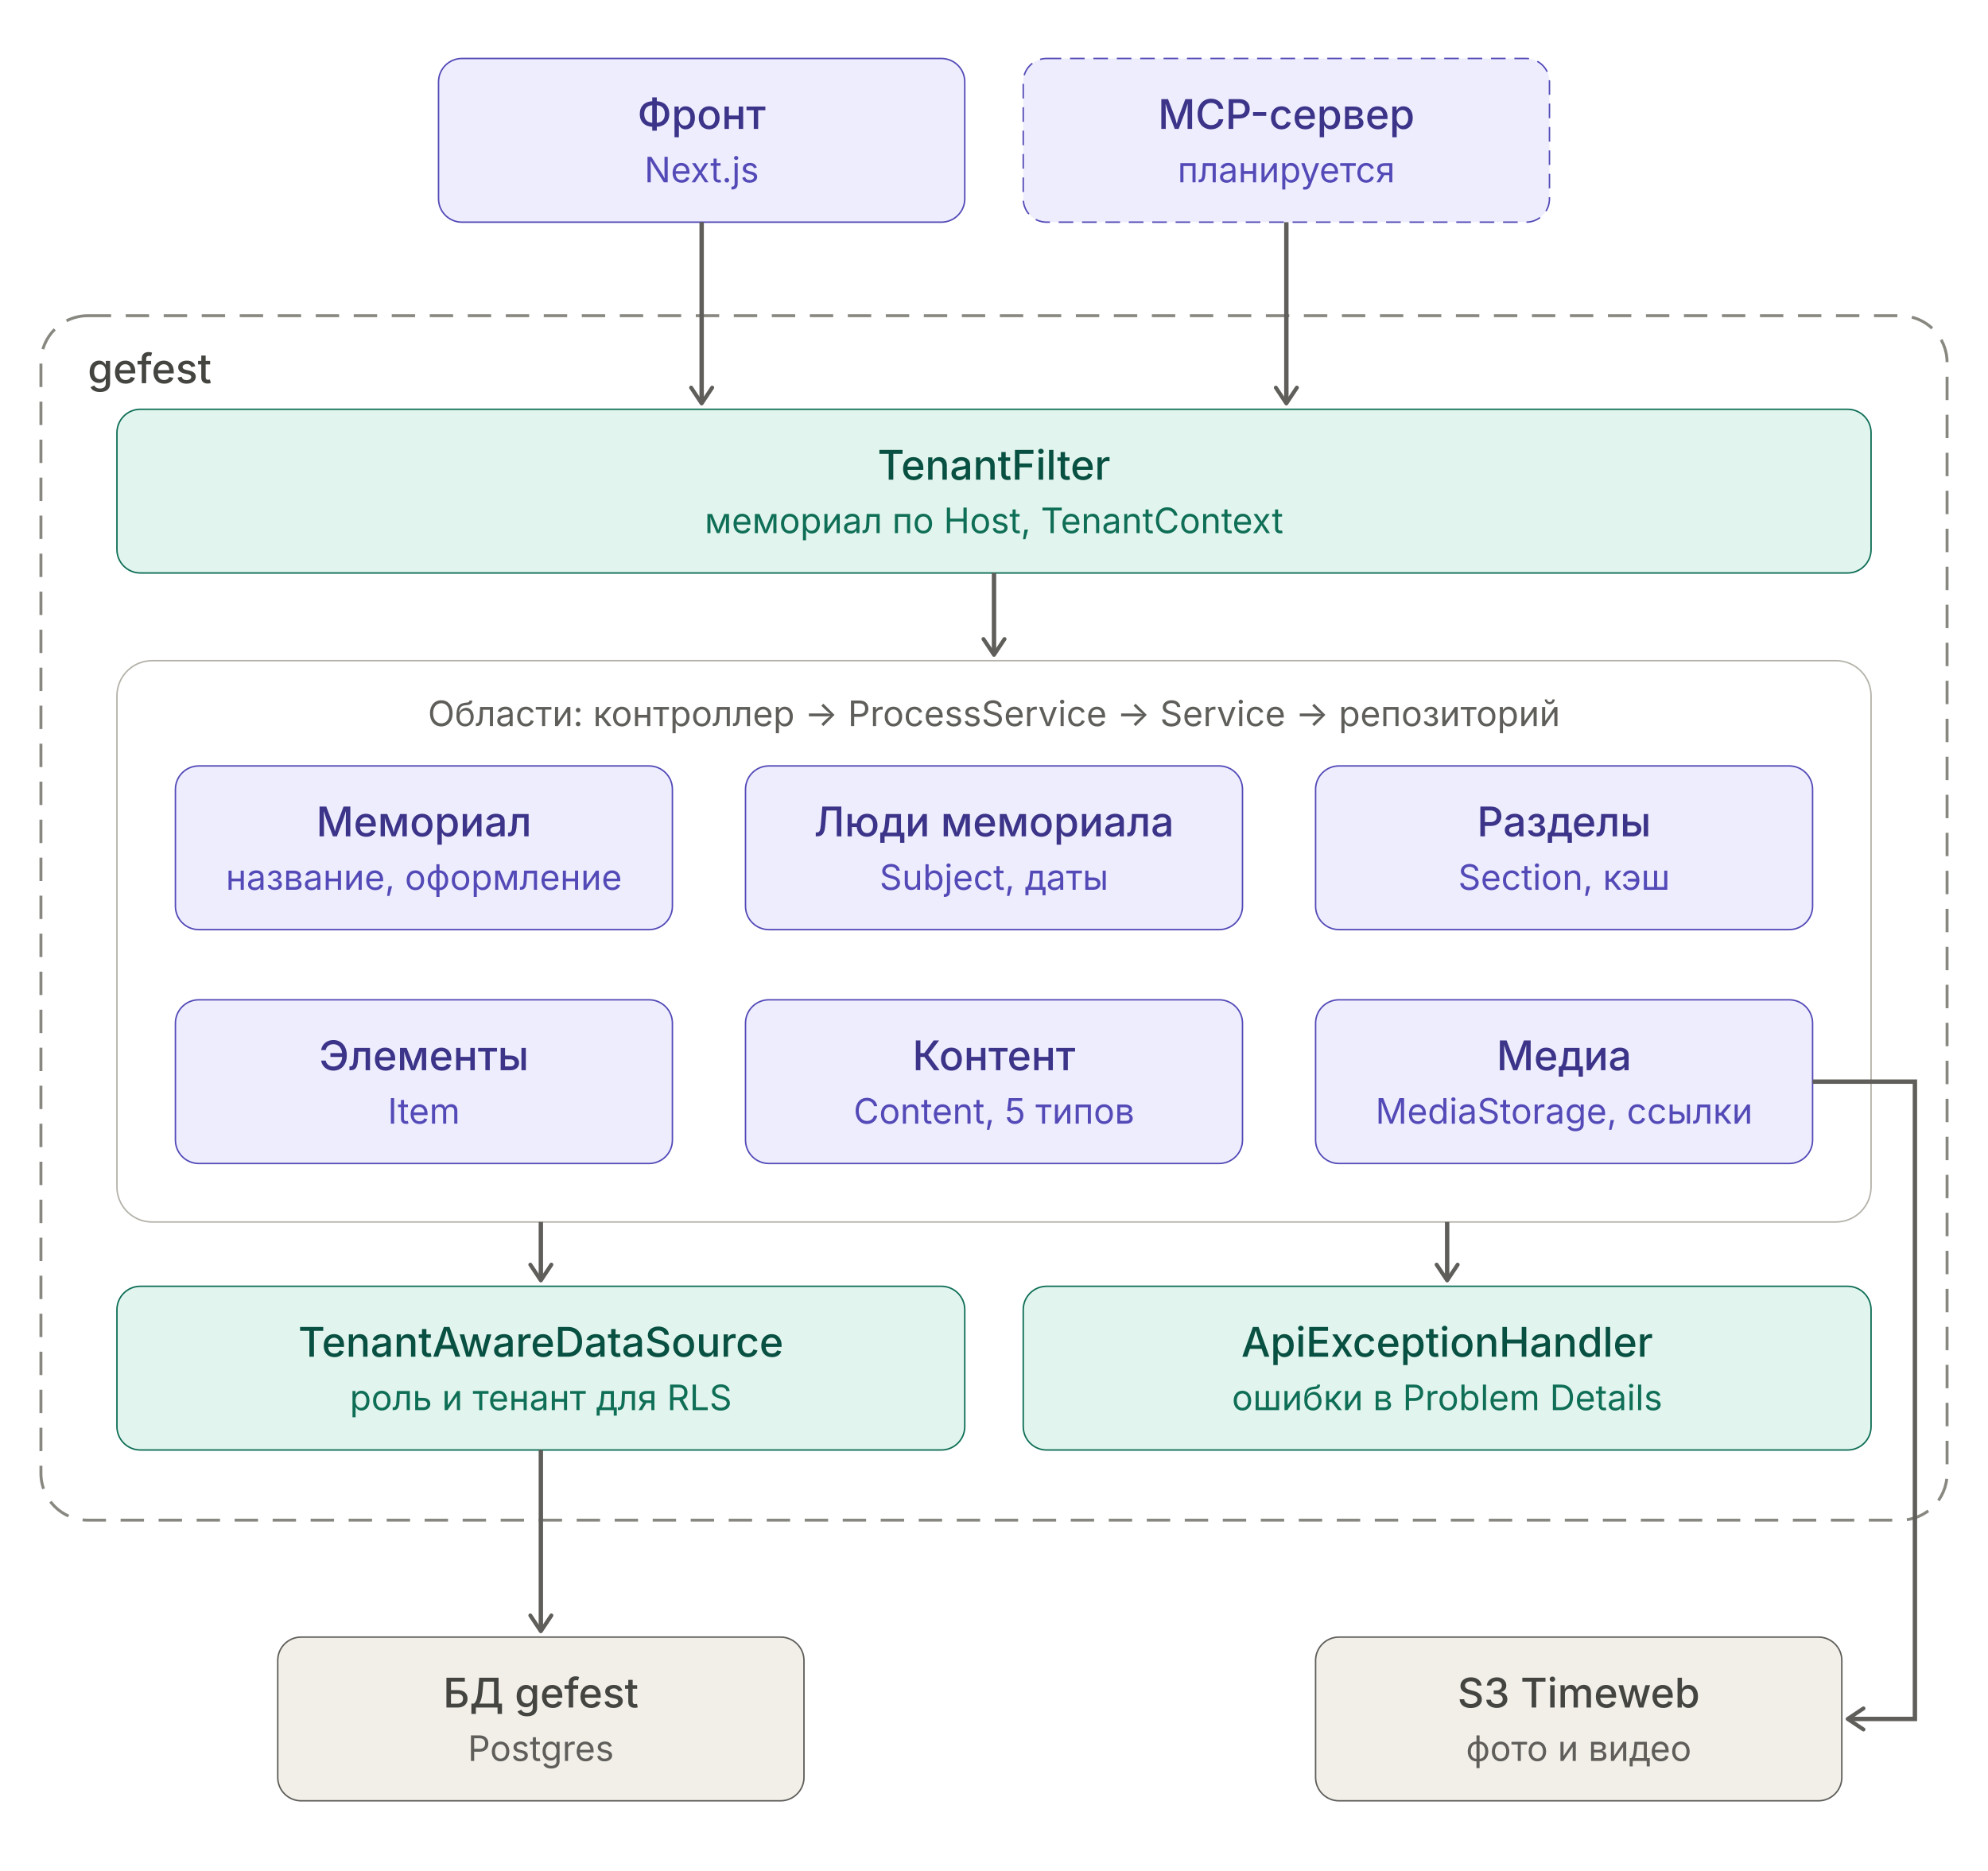
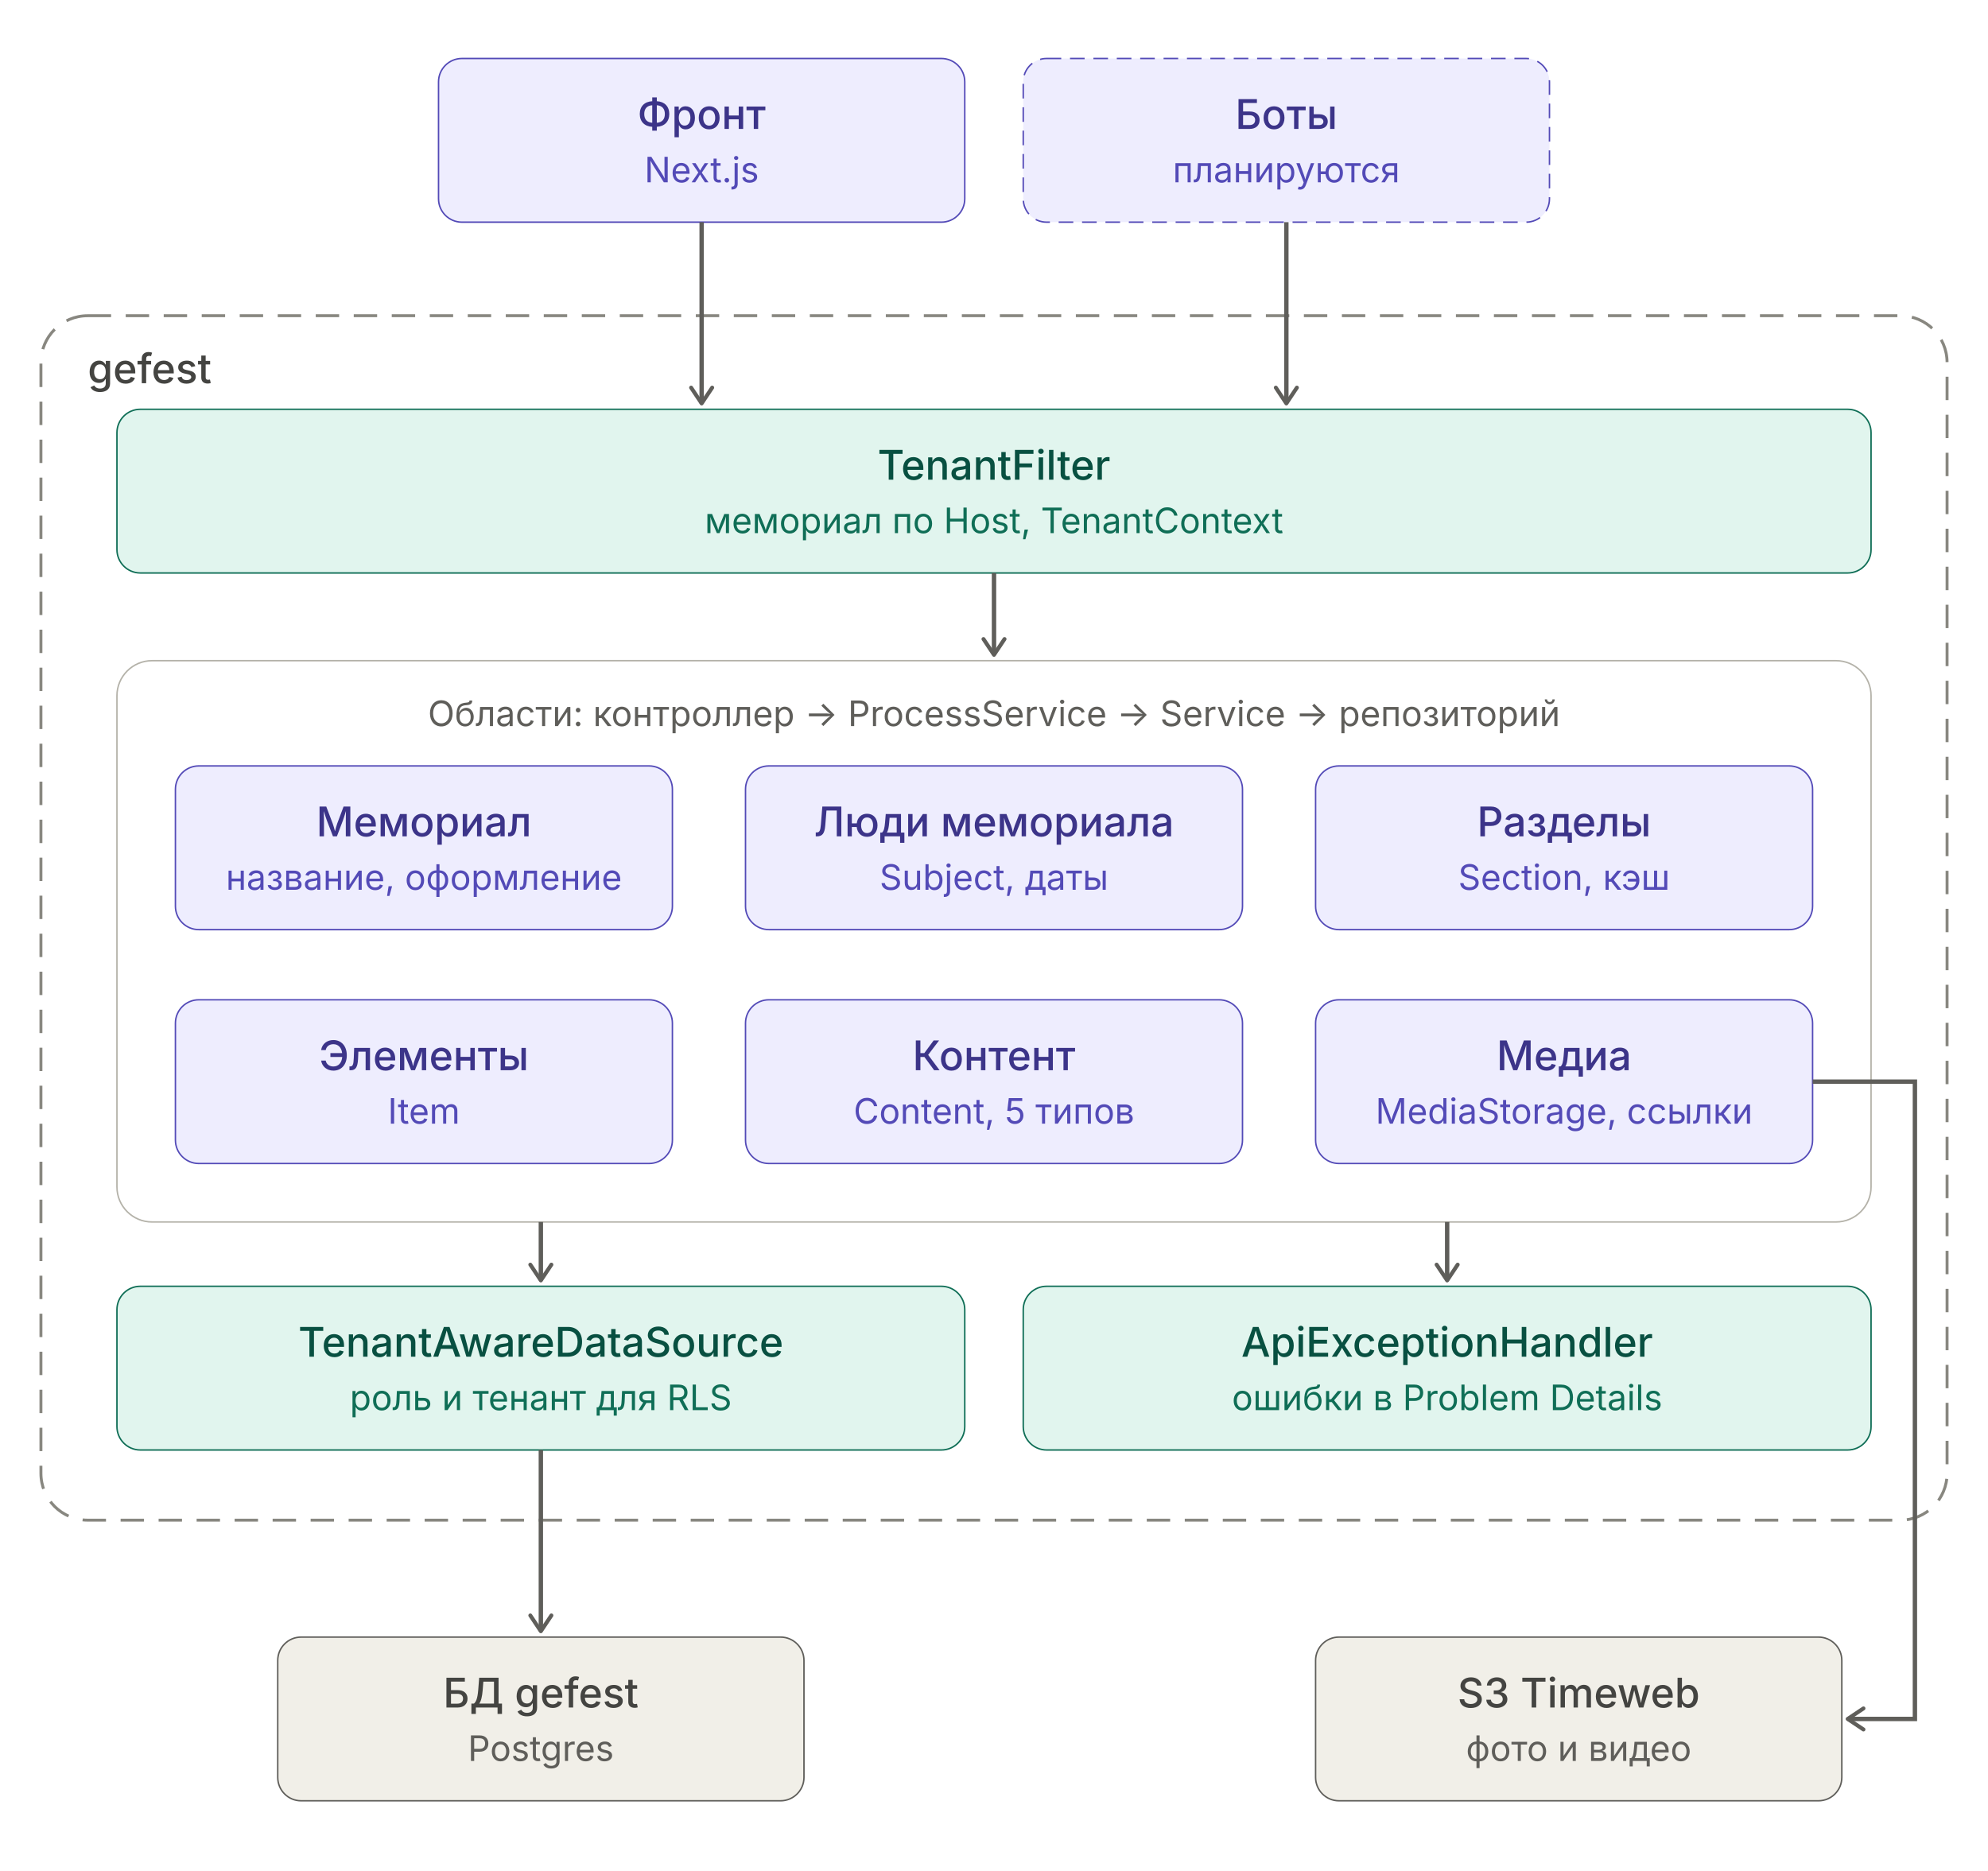
<svg xmlns="http://www.w3.org/2000/svg" width="680" height="640" viewBox="0 0 680 640" role="img" font-family="system-ui, -apple-system, 'Segoe UI', sans-serif">
  <defs>
    <marker id="arrow" viewBox="0 0 10 10" refX="8" refY="5" markerWidth="6" markerHeight="6" orient="auto-start-reverse">
      <path d="M2 1L8 5L2 9" fill="none" stroke="#5F5E5A" stroke-width="1.5" stroke-linecap="round" stroke-linejoin="round" />
    </marker>
  </defs>
  <rect width="680" height="640" fill="#FFFFFF" />
  <rect x="14" y="108" width="652" height="412" rx="16" fill="none" stroke="#888780" stroke-width="1" stroke-dasharray="8 5" />
  <text x="30" y="126" font-size="14" font-weight="500" fill="#444441" dominant-baseline="central">gefest</text>
  <rect x="40" y="226" width="600" height="192" rx="12" fill="none" stroke="#B4B2A9" stroke-width="0.5" />
  <text x="340" y="244" font-size="12" fill="#5F5E5A" text-anchor="middle" dominant-baseline="central">Области: контроллер → ProcessService → Service → репозиторий</text>
  <g text-anchor="middle" dominant-baseline="central">
    <rect x="150" y="20" width="180" height="56" rx="8" fill="#EEEDFE" stroke="#534AB7" stroke-width="0.5" />
    <text x="240" y="39" font-size="14" font-weight="500" fill="#3C3489">Фронт</text>
    <text x="240" y="58" font-size="12" fill="#534AB7">Next.js</text>
    <rect x="350" y="20" width="180" height="56" rx="8" fill="#EEEDFE" stroke="#534AB7" stroke-width="0.5" stroke-dasharray="5 3" />
-     <text x="440" y="39" font-size="14" font-weight="500" fill="#3C3489">MCP-сервер</text>
-     <text x="440" y="58" font-size="12" fill="#534AB7">планируется</text>
+     <text x="440" y="39" font-size="14" font-weight="500" fill="#3C3489">Боты</text>
+     <text x="440" y="58" font-size="12" fill="#534AB7">планируются</text>
    <rect x="40" y="140" width="600" height="56" rx="8" fill="#E1F5EE" stroke="#0F6E56" stroke-width="0.5" />
    <text x="340" y="159" font-size="14" font-weight="500" fill="#085041">TenantFilter</text>
    <text x="340" y="178" font-size="12" fill="#0F6E56">мемориал по Host, TenantContext</text>
    <rect x="60" y="262" width="170" height="56" rx="8" fill="#EEEDFE" stroke="#534AB7" stroke-width="0.5" />
    <text x="145" y="281" font-size="14" font-weight="500" fill="#3C3489">Мемориал</text>
    <text x="145" y="300" font-size="12" fill="#534AB7">название, оформление</text>
    <rect x="255" y="262" width="170" height="56" rx="8" fill="#EEEDFE" stroke="#534AB7" stroke-width="0.5" />
    <text x="340" y="281" font-size="14" font-weight="500" fill="#3C3489">Люди мемориала</text>
    <text x="340" y="300" font-size="12" fill="#534AB7">Subject, даты</text>
    <rect x="450" y="262" width="170" height="56" rx="8" fill="#EEEDFE" stroke="#534AB7" stroke-width="0.5" />
    <text x="535" y="281" font-size="14" font-weight="500" fill="#3C3489">Разделы</text>
    <text x="535" y="300" font-size="12" fill="#534AB7">Section, кэш</text>
    <rect x="60" y="342" width="170" height="56" rx="8" fill="#EEEDFE" stroke="#534AB7" stroke-width="0.5" />
    <text x="145" y="361" font-size="14" font-weight="500" fill="#3C3489">Элементы</text>
    <text x="145" y="380" font-size="12" fill="#534AB7">Item</text>
    <rect x="255" y="342" width="170" height="56" rx="8" fill="#EEEDFE" stroke="#534AB7" stroke-width="0.5" />
    <text x="340" y="361" font-size="14" font-weight="500" fill="#3C3489">Контент</text>
    <text x="340" y="380" font-size="12" fill="#534AB7">Content, 5 типов</text>
    <rect x="450" y="342" width="170" height="56" rx="8" fill="#EEEDFE" stroke="#534AB7" stroke-width="0.5" />
    <text x="535" y="361" font-size="14" font-weight="500" fill="#3C3489">Медиа</text>
    <text x="535" y="380" font-size="12" fill="#534AB7">MediaStorage, ссылки</text>
    <rect x="40" y="440" width="290" height="56" rx="8" fill="#E1F5EE" stroke="#0F6E56" stroke-width="0.5" />
    <text x="185" y="459" font-size="14" font-weight="500" fill="#085041">TenantAwareDataSource</text>
    <text x="185" y="478" font-size="12" fill="#0F6E56">роль и тенант для RLS</text>
    <rect x="350" y="440" width="290" height="56" rx="8" fill="#E1F5EE" stroke="#0F6E56" stroke-width="0.5" />
    <text x="495" y="459" font-size="14" font-weight="500" fill="#085041">ApiExceptionHandler</text>
    <text x="495" y="478" font-size="12" fill="#0F6E56">ошибки в Problem Details</text>
    <rect x="95" y="560" width="180" height="56" rx="8" fill="#F1EFE8" stroke="#5F5E5A" stroke-width="0.5" />
    <text x="185" y="579" font-size="14" font-weight="500" fill="#444441">БД gefest</text>
    <text x="185" y="598" font-size="12" fill="#5F5E5A">Postgres</text>
    <rect x="450" y="560" width="180" height="56" rx="8" fill="#F1EFE8" stroke="#5F5E5A" stroke-width="0.5" />
    <text x="540" y="579" font-size="14" font-weight="500" fill="#444441">S3 Timeweb</text>
    <text x="540" y="598" font-size="12" fill="#5F5E5A">фото и видео</text>
  </g>
  <g stroke="#5F5E5A" stroke-width="1.5" fill="none" marker-end="url(#arrow)">
    <line x1="240" y1="76" x2="240" y2="138" />
    <line x1="440" y1="76" x2="440" y2="138" />
    <line x1="340" y1="196" x2="340" y2="224" />
    <line x1="185" y1="418" x2="185" y2="438" />
    <line x1="495" y1="418" x2="495" y2="438" />
    <line x1="185" y1="496" x2="185" y2="558" />
    <path d="M620 370 L655 370 L655 588 L632 588" />
  </g>
</svg>
